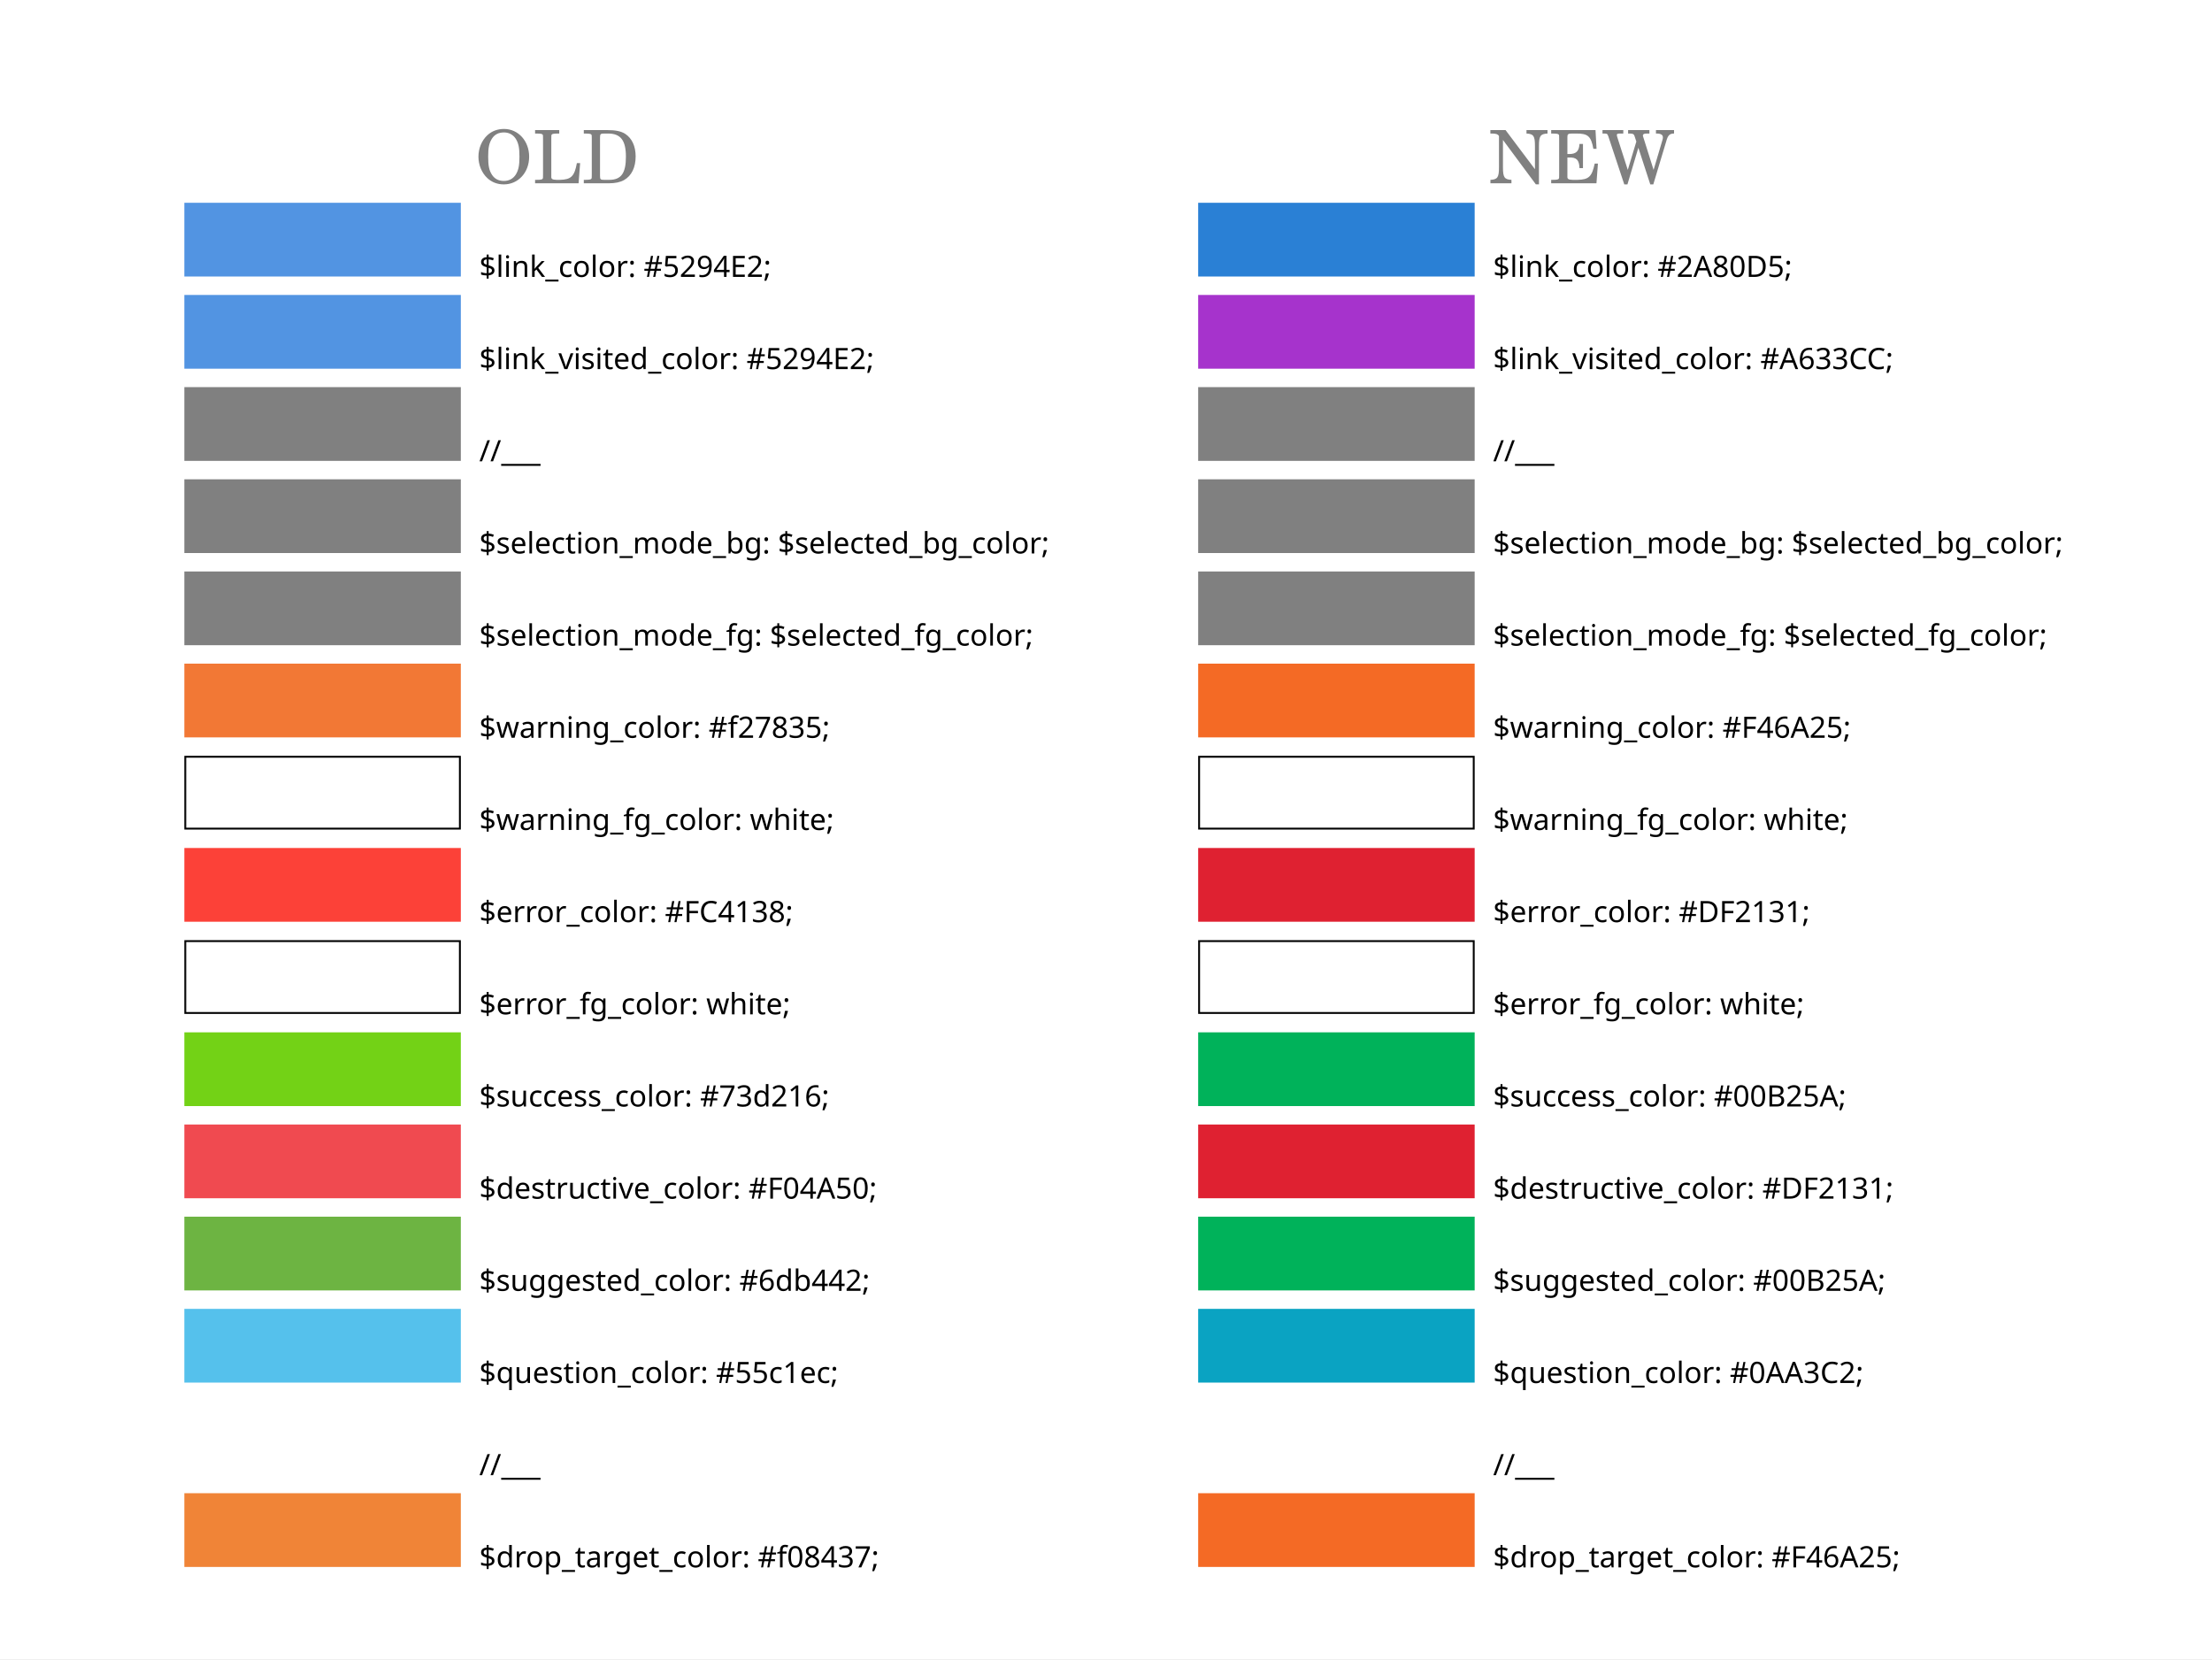
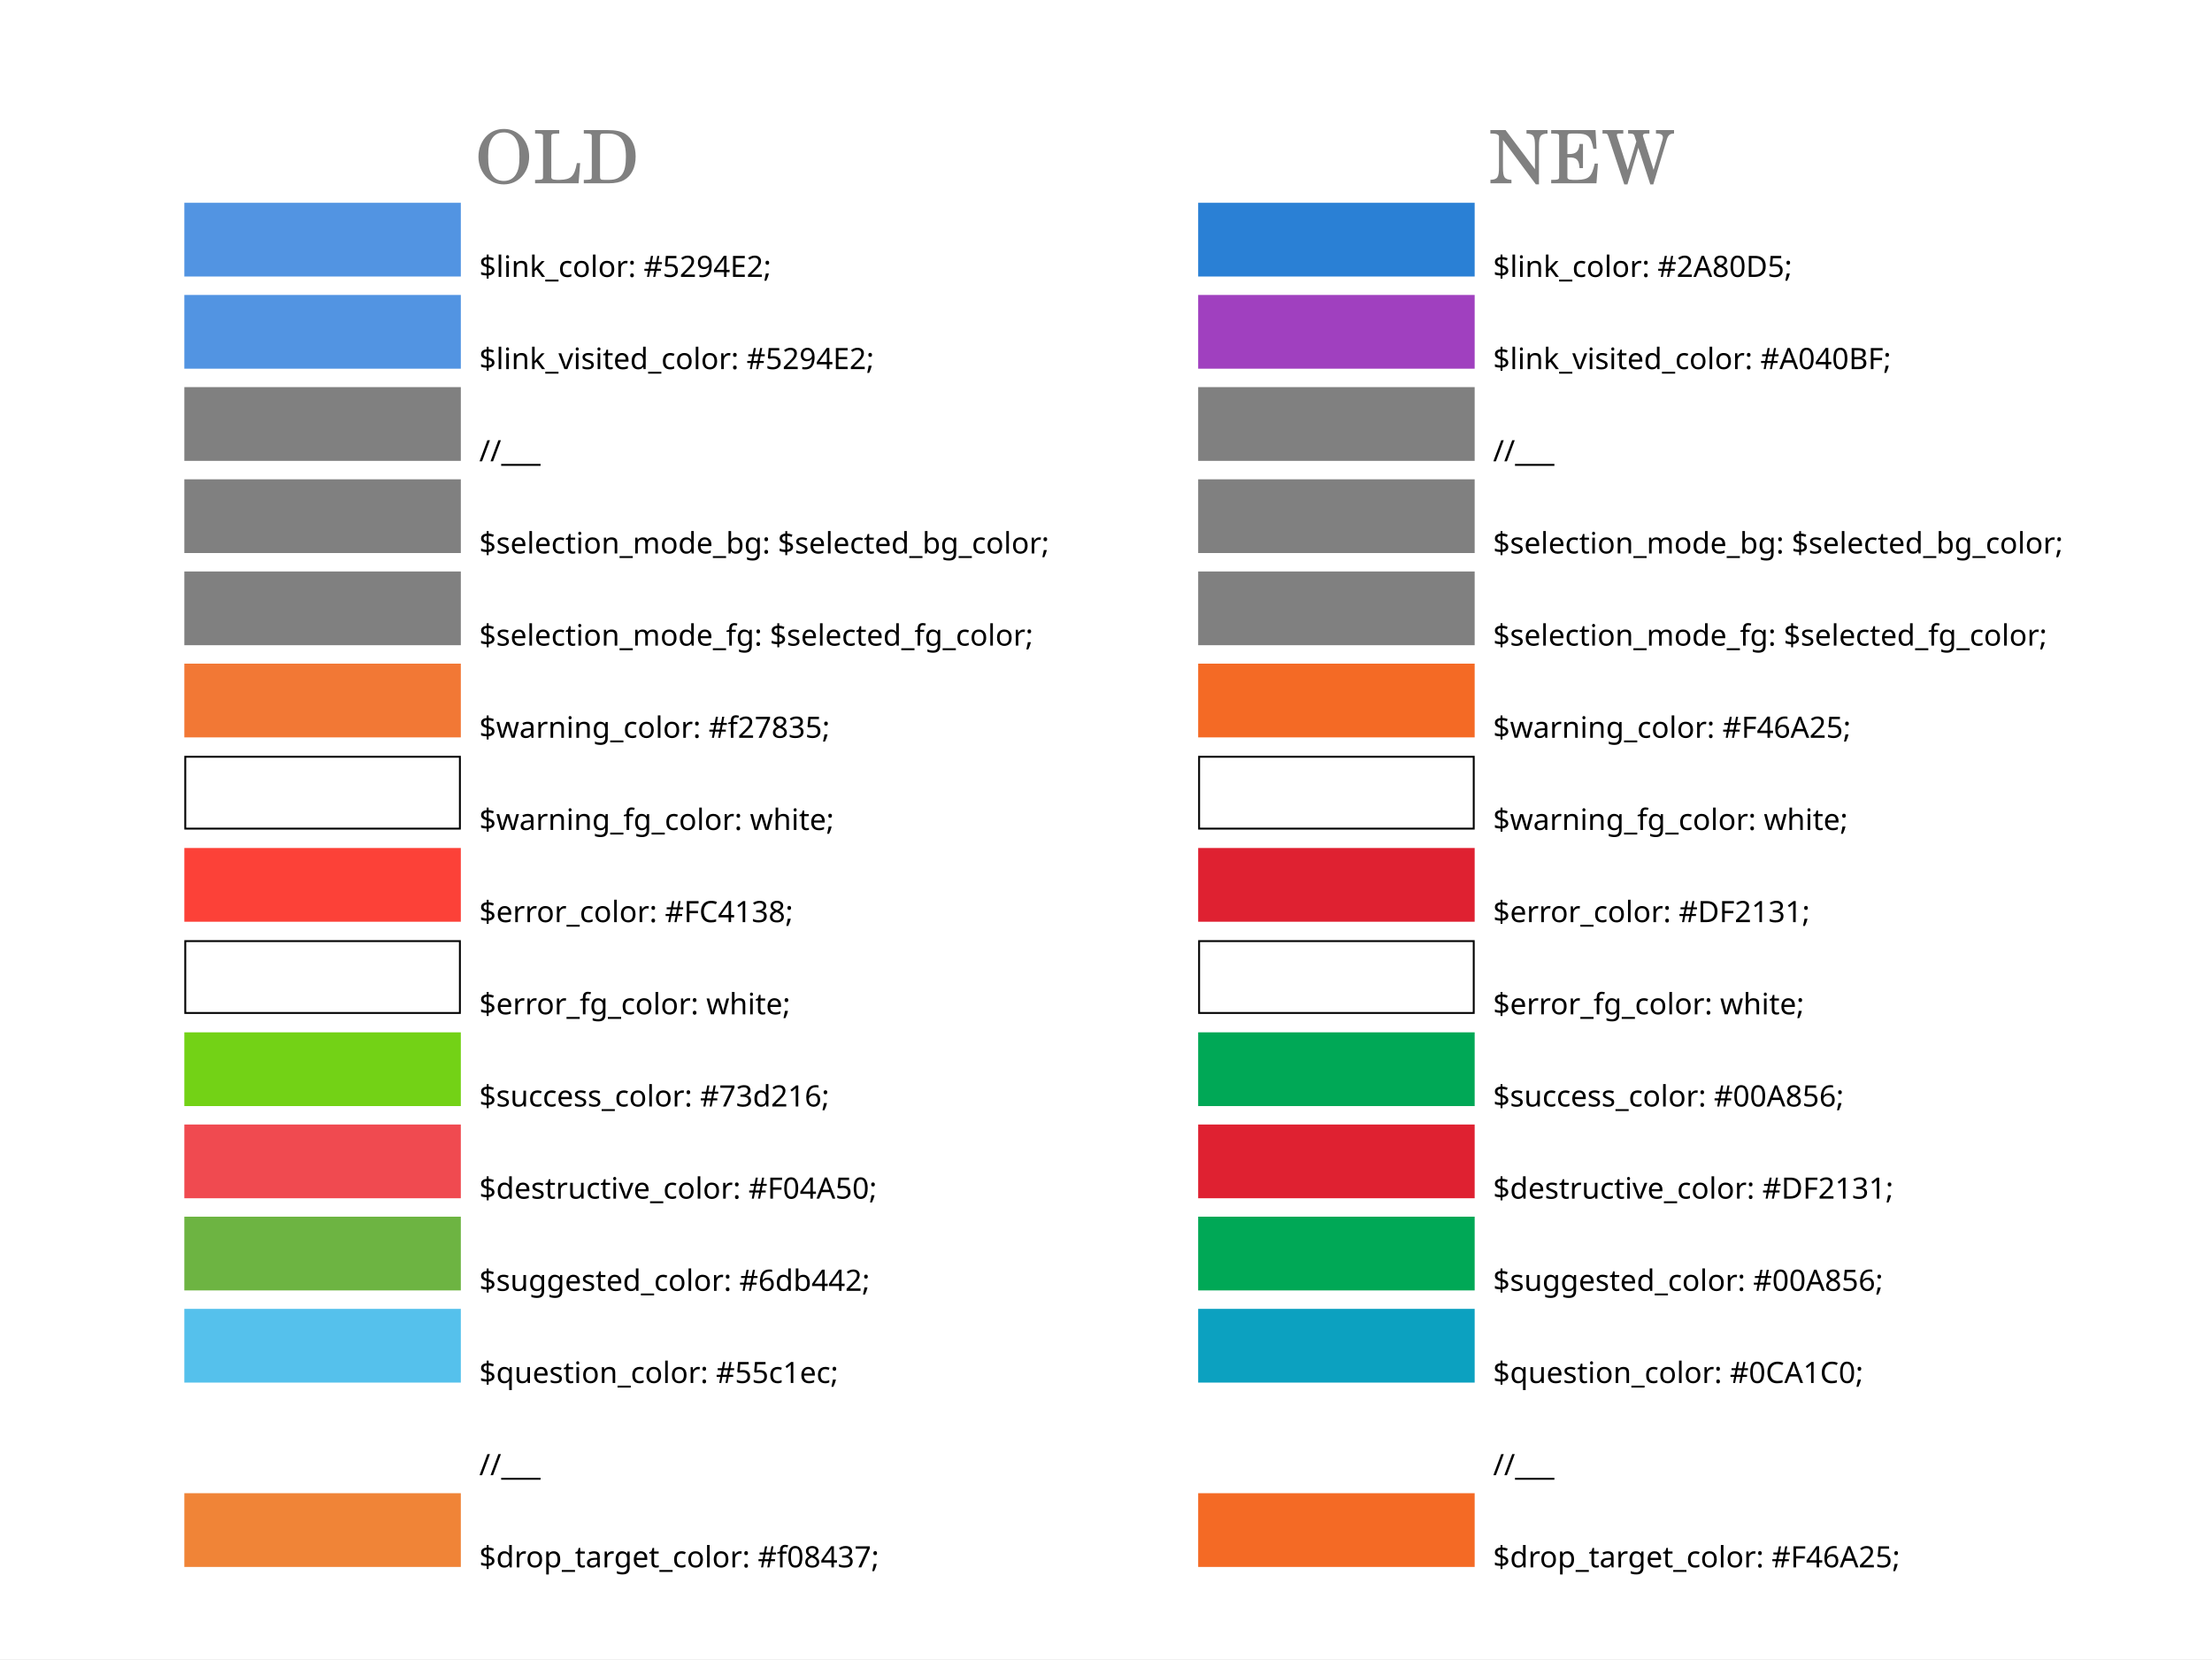
- <svg xmlns="http://www.w3.org/2000/svg" width="1200" height="900" viewBox="0 0 1200 900" version="1.1" id="svg8">
+ <svg xmlns="http://www.w3.org/2000/svg" id="svg8" version="1.1" viewBox="0 0 1200 900" height="900" width="1200">
  <defs id="defs2" />
-   <g id="layer1" transform="translate(0,38.20002)">
-     <rect style="fill:#ffffff;fill-opacity:1;stroke:none;stroke-width:4.948;stroke-miterlimit:4;stroke-dasharray:none;stroke-opacity:1" id="rect876" width="1200" height="900" x="0" y="-38.2" rx="1.5995795e-15" />
-     <text xml:space="preserve" style="font-style:normal;font-weight:normal;font-size:16px;line-height:2;font-family:sans-serif;letter-spacing:0px;word-spacing:0px;fill:#000000;fill-opacity:1;stroke:none" x="260" y="112.027" id="text9">
-       <tspan id="tspan7" x="260" y="112.027" style="line-height:50px">$link_color: #5294E2;</tspan>
-       <tspan x="260" y="162.027" id="tspan11" style="line-height:50px">$link_visited_color: #5294E2;</tspan>
-       <tspan x="260" y="212.027" id="tspan13" style="line-height:50px">//___</tspan>
-       <tspan x="260" y="262.027" id="tspan15" style="line-height:50px">$selection_mode_bg: $selected_bg_color;</tspan>
-       <tspan x="260" y="312.027" id="tspan17" style="line-height:50px">$selection_mode_fg: $selected_fg_color;</tspan>
-       <tspan x="260" y="362.027" id="tspan19" style="line-height:50px">$warning_color: #f27835;</tspan>
-       <tspan x="260" y="412.027" id="tspan21" style="line-height:50px">$warning_fg_color: white;</tspan>
-       <tspan x="260" y="462.027" id="tspan23" style="line-height:50px">$error_color: #FC4138;</tspan>
-       <tspan x="260" y="512.027" id="tspan25" style="line-height:50px">$error_fg_color: white;</tspan>
-       <tspan x="260" y="562.027" id="tspan27" style="line-height:50px">$success_color: #73d216;</tspan>
-       <tspan x="260" y="612.027" id="tspan29" style="line-height:50px">$destructive_color: #F04A50;</tspan>
-       <tspan x="260" y="662.027" id="tspan31" style="line-height:50px">$suggested_color: #6db442;</tspan>
-       <tspan x="260" y="712.027" id="tspan33" style="line-height:50px">$question_color: #55c1ec;</tspan>
-       <tspan x="260" y="762.027" style="line-height:50px" id="tspan1000">//___</tspan>
-       <tspan x="260" y="812.027" style="line-height:50px" id="tspan1002">$drop_target_color: #f08437;</tspan>
+   <g transform="translate(0,38.20002)" id="layer1">
+     <rect rx="1.5995795e-15" y="-38.2" x="0" height="900" width="1200" id="rect876" style="fill:#ffffff;fill-opacity:1;stroke:none;stroke-width:4.948;stroke-miterlimit:4;stroke-dasharray:none;stroke-opacity:1" />
+     <text id="text9" y="112.027" x="260" style="font-style:normal;font-weight:normal;font-size:16px;line-height:2;font-family:sans-serif;letter-spacing:0px;word-spacing:0px;fill:#000000;fill-opacity:1;stroke:none" xml:space="preserve">
+       <tspan style="line-height:50px" y="112.027" x="260" id="tspan7">$link_color: #5294E2;</tspan>
+       <tspan style="line-height:50px" id="tspan11" y="162.027" x="260">$link_visited_color: #5294E2;</tspan>
+       <tspan style="line-height:50px" id="tspan13" y="212.027" x="260">//___</tspan>
+       <tspan style="line-height:50px" id="tspan15" y="262.027" x="260">$selection_mode_bg: $selected_bg_color;</tspan>
+       <tspan style="line-height:50px" id="tspan17" y="312.027" x="260">$selection_mode_fg: $selected_fg_color;</tspan>
+       <tspan style="line-height:50px" id="tspan19" y="362.027" x="260">$warning_color: #f27835;</tspan>
+       <tspan style="line-height:50px" id="tspan21" y="412.027" x="260">$warning_fg_color: white;</tspan>
+       <tspan style="line-height:50px" id="tspan23" y="462.027" x="260">$error_color: #FC4138;</tspan>
+       <tspan style="line-height:50px" id="tspan25" y="512.027" x="260">$error_fg_color: white;</tspan>
+       <tspan style="line-height:50px" id="tspan27" y="562.027" x="260">$success_color: #73d216;</tspan>
+       <tspan style="line-height:50px" id="tspan29" y="612.027" x="260">$destructive_color: #F04A50;</tspan>
+       <tspan style="line-height:50px" id="tspan31" y="662.027" x="260">$suggested_color: #6db442;</tspan>
+       <tspan style="line-height:50px" id="tspan33" y="712.027" x="260">$question_color: #55c1ec;</tspan>
+       <tspan id="tspan1000" style="line-height:50px" y="762.027" x="260">//___</tspan>
+       <tspan id="tspan1002" style="line-height:50px" y="812.027" x="260">$drop_target_color: #f08437;</tspan>
    </text>
-     <rect style="fill:#55c1ec;fill-opacity:1;stroke-width:0.829" id="rect35" width="150" height="40" x="100" y="671.8" />
-     <rect y="621.8" x="100" height="40" width="150" id="use892" style="fill:#6db442;fill-opacity:1;stroke-width:0.829" />
-     <rect y="571.8" x="100" height="40" width="150" id="use894" style="fill:#f04a50;fill-opacity:1;stroke-width:0.829" />
-     <rect y="521.8" x="100" height="40" width="150" id="use896" style="fill:#73d216;fill-opacity:1;stroke-width:0.829" />
-     <rect y="472.308" x="100.508" height="38.985" width="148.985" id="use898" style="fill:#ffffff;fill-opacity:1;stroke:#000000;stroke-width:1.015;stroke-miterlimit:4;stroke-dasharray:none;stroke-opacity:1" />
-     <rect y="421.8" x="100" height="40" width="150" id="use900" style="fill:#fc4138;fill-opacity:1;stroke-width:0.829" />
-     <rect y="372.308" x="100.508" height="38.985" width="148.985" id="use902" style="fill:#ffffff;fill-opacity:1;stroke:#000000;stroke-width:1.015;stroke-miterlimit:4;stroke-dasharray:none;stroke-opacity:1" />
-     <rect y="321.8" x="100" height="40" width="150" id="use904" style="fill:#f27835;fill-opacity:1;stroke-width:0.829" />
-     <rect y="271.8" x="100" height="40" width="150" id="use906" style="fill:#808080;fill-opacity:1;stroke-width:0.829" />
-     <rect y="221.8" x="100" height="40" width="150" id="use908" style="fill:#808080;fill-opacity:1;stroke-width:0.829" />
-     <rect y="171.8" x="100" height="40" width="150" id="use910" style="fill:#808080;fill-opacity:1;stroke-width:0.829" />
-     <rect y="121.8" x="100" height="40" width="150" id="use912" style="fill:#5294e2;fill-opacity:1;stroke-width:0.829" />
-     <rect style="fill:#5294e2;fill-opacity:1;stroke-width:0.829" id="rect936" width="150" height="40" x="100" y="71.8" />
-     <text id="text964" y="112.027" x="810" style="font-style:normal;font-weight:normal;font-size:16px;line-height:2;font-family:sans-serif;letter-spacing:0px;word-spacing:0px;fill:#000000;fill-opacity:1;stroke:none" xml:space="preserve">
-       <tspan style="line-height:50px" y="112.027" x="810" id="tspan938">$link_color: #2A80D5;</tspan>
-       <tspan style="line-height:50px" id="tspan940" y="162.027" x="810">$link_visited_color: #A633CC;</tspan>
-       <tspan style="line-height:50px" id="tspan942" y="212.027" x="810">//___</tspan>
-       <tspan style="line-height:50px" id="tspan944" y="262.027" x="810">$selection_mode_bg: $selected_bg_color;</tspan>
-       <tspan style="line-height:50px" id="tspan946" y="312.027" x="810">$selection_mode_fg: $selected_fg_color;</tspan>
-       <tspan style="line-height:50px" id="tspan948" y="362.027" x="810">$warning_color: #F46A25;</tspan>
-       <tspan style="line-height:50px" id="tspan950" y="412.027" x="810">$warning_fg_color: white;</tspan>
-       <tspan style="line-height:50px" id="tspan952" y="462.027" x="810">$error_color: #DF2131;</tspan>
-       <tspan style="line-height:50px" id="tspan954" y="512.027" x="810">$error_fg_color: white;</tspan>
-       <tspan style="line-height:50px" id="tspan956" y="562.027" x="810">$success_color: #00B25A;</tspan>
-       <tspan style="line-height:50px" id="tspan958" y="612.027" x="810">$destructive_color: #DF2131;</tspan>
-       <tspan style="line-height:50px" id="tspan960" y="662.027" x="810">$suggested_color: #00B25A;</tspan>
-       <tspan style="line-height:50px" id="tspan962" y="712.027" x="810">$question_color: #0AA3C2;</tspan>
-       <tspan style="line-height:50px" y="762.027" x="810" id="tspan1004">//___</tspan>
-       <tspan style="line-height:50px" y="812.027" x="810" id="tspan1006">$drop_target_color: #F46A25;</tspan>
+     <rect y="671.8" x="100" height="40" width="150" id="rect35" style="fill:#55c1ec;fill-opacity:1;stroke-width:0.829" />
+     <rect style="fill:#6db442;fill-opacity:1;stroke-width:0.829" id="use892" width="150" height="40" x="100" y="621.8" />
+     <rect style="fill:#f04a50;fill-opacity:1;stroke-width:0.829" id="use894" width="150" height="40" x="100" y="571.8" />
+     <rect style="fill:#73d216;fill-opacity:1;stroke-width:0.829" id="use896" width="150" height="40" x="100" y="521.8" />
+     <rect style="fill:#ffffff;fill-opacity:1;stroke:#000000;stroke-width:1.015;stroke-miterlimit:4;stroke-dasharray:none;stroke-opacity:1" id="use898" width="148.985" height="38.985" x="100.508" y="472.308" />
+     <rect style="fill:#fc4138;fill-opacity:1;stroke-width:0.829" id="use900" width="150" height="40" x="100" y="421.8" />
+     <rect style="fill:#ffffff;fill-opacity:1;stroke:#000000;stroke-width:1.015;stroke-miterlimit:4;stroke-dasharray:none;stroke-opacity:1" id="use902" width="148.985" height="38.985" x="100.508" y="372.308" />
+     <rect style="fill:#f27835;fill-opacity:1;stroke-width:0.829" id="use904" width="150" height="40" x="100" y="321.8" />
+     <rect style="fill:#808080;fill-opacity:1;stroke-width:0.829" id="use906" width="150" height="40" x="100" y="271.8" />
+     <rect style="fill:#808080;fill-opacity:1;stroke-width:0.829" id="use908" width="150" height="40" x="100" y="221.8" />
+     <rect style="fill:#808080;fill-opacity:1;stroke-width:0.829" id="use910" width="150" height="40" x="100" y="171.8" />
+     <rect style="fill:#5294e2;fill-opacity:1;stroke-width:0.829" id="use912" width="150" height="40" x="100" y="121.8" />
+     <rect y="71.8" x="100" height="40" width="150" id="rect936" style="fill:#5294e2;fill-opacity:1;stroke-width:0.829" />
+     <text xml:space="preserve" style="font-style:normal;font-weight:normal;font-size:16px;line-height:2;font-family:sans-serif;letter-spacing:0px;word-spacing:0px;fill:#000000;fill-opacity:1;stroke:none" x="810" y="112.027" id="text964">
+       <tspan id="tspan938" x="810" y="112.027" style="line-height:50px">$link_color: #2A80D5;</tspan>
+       <tspan x="810" y="162.027" id="tspan940" style="line-height:50px">$link_visited_color: #A040BF;</tspan>
+       <tspan x="810" y="212.027" id="tspan942" style="line-height:50px">//___</tspan>
+       <tspan x="810" y="262.027" id="tspan944" style="line-height:50px">$selection_mode_bg: $selected_bg_color;</tspan>
+       <tspan x="810" y="312.027" id="tspan946" style="line-height:50px">$selection_mode_fg: $selected_fg_color;</tspan>
+       <tspan x="810" y="362.027" id="tspan948" style="line-height:50px">$warning_color: #F46A25;</tspan>
+       <tspan x="810" y="412.027" id="tspan950" style="line-height:50px">$warning_fg_color: white;</tspan>
+       <tspan x="810" y="462.027" id="tspan952" style="line-height:50px">$error_color: #DF2131;</tspan>
+       <tspan x="810" y="512.027" id="tspan954" style="line-height:50px">$error_fg_color: white;</tspan>
+       <tspan x="810" y="562.027" id="tspan956" style="line-height:50px">$success_color: #00A856;</tspan>
+       <tspan x="810" y="612.027" id="tspan958" style="line-height:50px">$destructive_color: #DF2131;</tspan>
+       <tspan x="810" y="662.027" id="tspan960" style="line-height:50px">$suggested_color: #00A856;</tspan>
+       <tspan x="810" y="712.027" id="tspan962" style="line-height:50px">$question_color: #0CA1C0;</tspan>
+       <tspan id="tspan1004" x="810" y="762.027" style="line-height:50px">//___</tspan>
+       <tspan id="tspan1006" x="810" y="812.027" style="line-height:50px">$drop_target_color: #F46A25;</tspan>
    </text>
-     <rect y="671.8" x="650" height="40" width="150" id="rect966" style="fill:#0aa3c2;fill-opacity:1;stroke-width:0.829" />
-     <rect style="fill:#00b25a;fill-opacity:1;stroke-width:0.829" id="rect968" width="150" height="40" x="650" y="621.8" />
-     <rect style="fill:#df2131;fill-opacity:1;stroke-width:0.829" id="rect970" width="150" height="40" x="650" y="571.8" />
-     <rect style="fill:#00b25a;fill-opacity:1;stroke-width:0.829" id="rect972" width="150" height="40" x="650" y="521.8" />
-     <rect style="fill:#ffffff;fill-opacity:1;stroke:#000000;stroke-width:1.015;stroke-miterlimit:4;stroke-dasharray:none;stroke-opacity:1" id="rect974" width="148.985" height="38.985" x="650.508" y="472.308" />
-     <rect style="fill:#df2131;fill-opacity:1;stroke-width:0.829" id="rect976" width="150" height="40" x="650" y="421.8" />
-     <rect style="fill:#ffffff;fill-opacity:1;stroke:#000000;stroke-width:1.015;stroke-miterlimit:4;stroke-dasharray:none;stroke-opacity:1" id="rect978" width="148.985" height="38.985" x="650.508" y="372.308" />
-     <rect style="fill:#f46a25;fill-opacity:1;stroke-width:0.829" id="rect980" width="150" height="40" x="650" y="321.8" />
-     <rect style="fill:#808080;fill-opacity:1;stroke-width:0.829" id="rect982" width="150" height="40" x="650" y="271.8" />
-     <rect style="fill:#808080;fill-opacity:1;stroke-width:0.829" id="rect984" width="150" height="40" x="650" y="221.8" />
-     <rect style="fill:#808080;fill-opacity:1;stroke-width:0.829" id="rect986" width="150" height="40" x="650" y="171.8" />
-     <rect style="fill:#a633cc;fill-opacity:1;stroke-width:0.829" id="rect988" width="150" height="40" x="650" y="121.8" />
-     <rect y="71.8" x="650" height="40" width="150" id="rect990" style="fill:#2a80d5;fill-opacity:1;stroke-width:0.829" />
-     <text xml:space="preserve" style="font-style:normal;font-weight:normal;font-size:40px;line-height:1.25;font-family:sans-serif;letter-spacing:0px;word-spacing:0px;fill:#808080;fill-opacity:1;stroke:none" x="257.754" y="61.234" id="text994">
-       <tspan id="tspan992" x="257.754" y="61.234" style="font-style:normal;font-variant:normal;font-weight:normal;font-stretch:normal;font-family:'Century Schoolbook L';-inkscape-font-specification:'Century Schoolbook L'">OLD</tspan>
+     <rect style="fill:#0ca1c0;fill-opacity:1;stroke-width:0.829" id="rect966" width="150" height="40" x="650" y="671.8" />
+     <rect y="621.8" x="650" height="40" width="150" id="rect968" style="fill:#00a856;fill-opacity:1;stroke-width:0.829" />
+     <rect y="571.8" x="650" height="40" width="150" id="rect970" style="fill:#df2131;fill-opacity:1;stroke-width:0.829" />
+     <rect y="521.8" x="650" height="40" width="150" id="rect972" style="fill:#00a856;fill-opacity:1;stroke-width:0.829" />
+     <rect y="472.308" x="650.508" height="38.985" width="148.985" id="rect974" style="fill:#ffffff;fill-opacity:1;stroke:#000000;stroke-width:1.015;stroke-miterlimit:4;stroke-dasharray:none;stroke-opacity:1" />
+     <rect y="421.8" x="650" height="40" width="150" id="rect976" style="fill:#df2131;fill-opacity:1;stroke-width:0.829" />
+     <rect y="372.308" x="650.508" height="38.985" width="148.985" id="rect978" style="fill:#ffffff;fill-opacity:1;stroke:#000000;stroke-width:1.015;stroke-miterlimit:4;stroke-dasharray:none;stroke-opacity:1" />
+     <rect y="321.8" x="650" height="40" width="150" id="rect980" style="fill:#f46a25;fill-opacity:1;stroke-width:0.829" />
+     <rect y="271.8" x="650" height="40" width="150" id="rect982" style="fill:#808080;fill-opacity:1;stroke-width:0.829" />
+     <rect y="221.8" x="650" height="40" width="150" id="rect984" style="fill:#808080;fill-opacity:1;stroke-width:0.829" />
+     <rect y="171.8" x="650" height="40" width="150" id="rect986" style="fill:#808080;fill-opacity:1;stroke-width:0.829" />
+     <rect y="121.8" x="650" height="40" width="150" id="rect988" style="fill:#a040bf;fill-opacity:1;stroke-width:0.829" />
+     <rect style="fill:#2a80d5;fill-opacity:1;stroke-width:0.829" id="rect990" width="150" height="40" x="650" y="71.8" />
+     <text id="text994" y="61.234" x="257.754" style="font-style:normal;font-weight:normal;font-size:40px;line-height:1.25;font-family:sans-serif;letter-spacing:0px;word-spacing:0px;fill:#808080;fill-opacity:1;stroke:none" xml:space="preserve">
+       <tspan style="font-style:normal;font-variant:normal;font-weight:normal;font-stretch:normal;font-family:'Century Schoolbook L';-inkscape-font-specification:'Century Schoolbook L'" y="61.234" x="257.754" id="tspan992">OLD</tspan>
    </text>
-     <text id="text998" y="61.234" x="807.754" style="font-style:normal;font-weight:normal;font-size:40px;line-height:1.25;font-family:sans-serif;letter-spacing:0px;word-spacing:0px;fill:#808080;fill-opacity:1;stroke:none" xml:space="preserve">
-       <tspan y="61.234" x="807.754" id="tspan996" style="font-style:normal;font-variant:normal;font-weight:normal;font-stretch:normal;font-family:'Century Schoolbook L';-inkscape-font-specification:'Century Schoolbook L'">NEW</tspan>
+     <text xml:space="preserve" style="font-style:normal;font-weight:normal;font-size:40px;line-height:1.25;font-family:sans-serif;letter-spacing:0px;word-spacing:0px;fill:#808080;fill-opacity:1;stroke:none" x="807.754" y="61.234" id="text998">
+       <tspan style="font-style:normal;font-variant:normal;font-weight:normal;font-stretch:normal;font-family:'Century Schoolbook L';-inkscape-font-specification:'Century Schoolbook L'" id="tspan996" x="807.754" y="61.234">NEW</tspan>
    </text>
-     <rect y="771.8" x="100" height="40" width="150" id="rect1008" style="fill:#f08437;fill-opacity:1;stroke-width:0.829" />
-     <rect style="fill:#f46a25;fill-opacity:1;stroke-width:0.829" id="rect1010" width="150" height="40" x="650" y="771.8" />
+     <rect style="fill:#f08437;fill-opacity:1;stroke-width:0.829" id="rect1008" width="150" height="40" x="100" y="771.8" />
+     <rect y="771.8" x="650" height="40" width="150" id="rect1010" style="fill:#f46a25;fill-opacity:1;stroke-width:0.829" />
  </g>
</svg>
